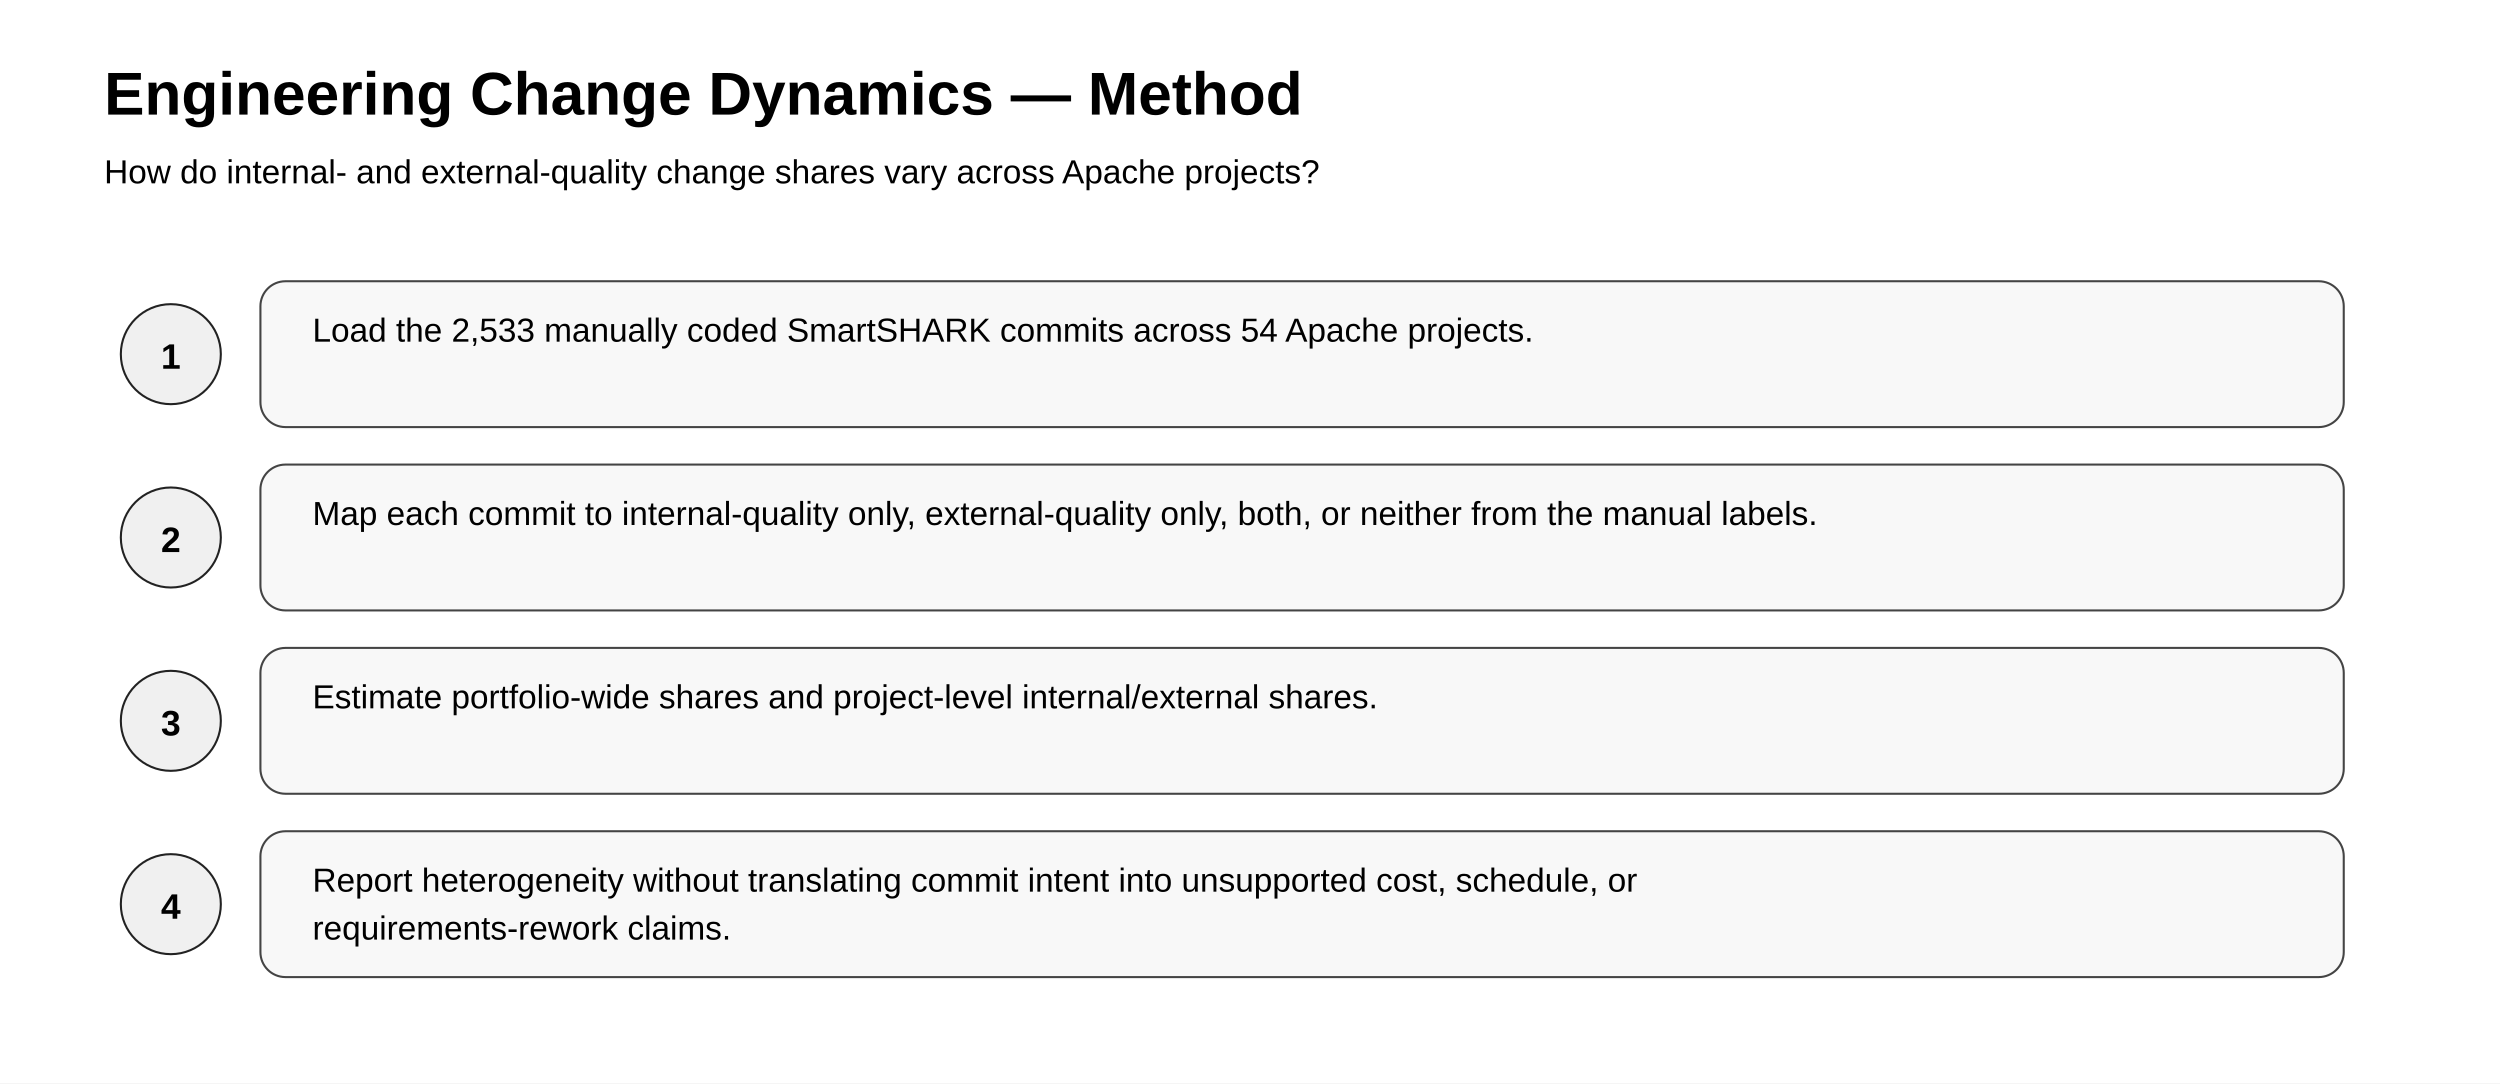
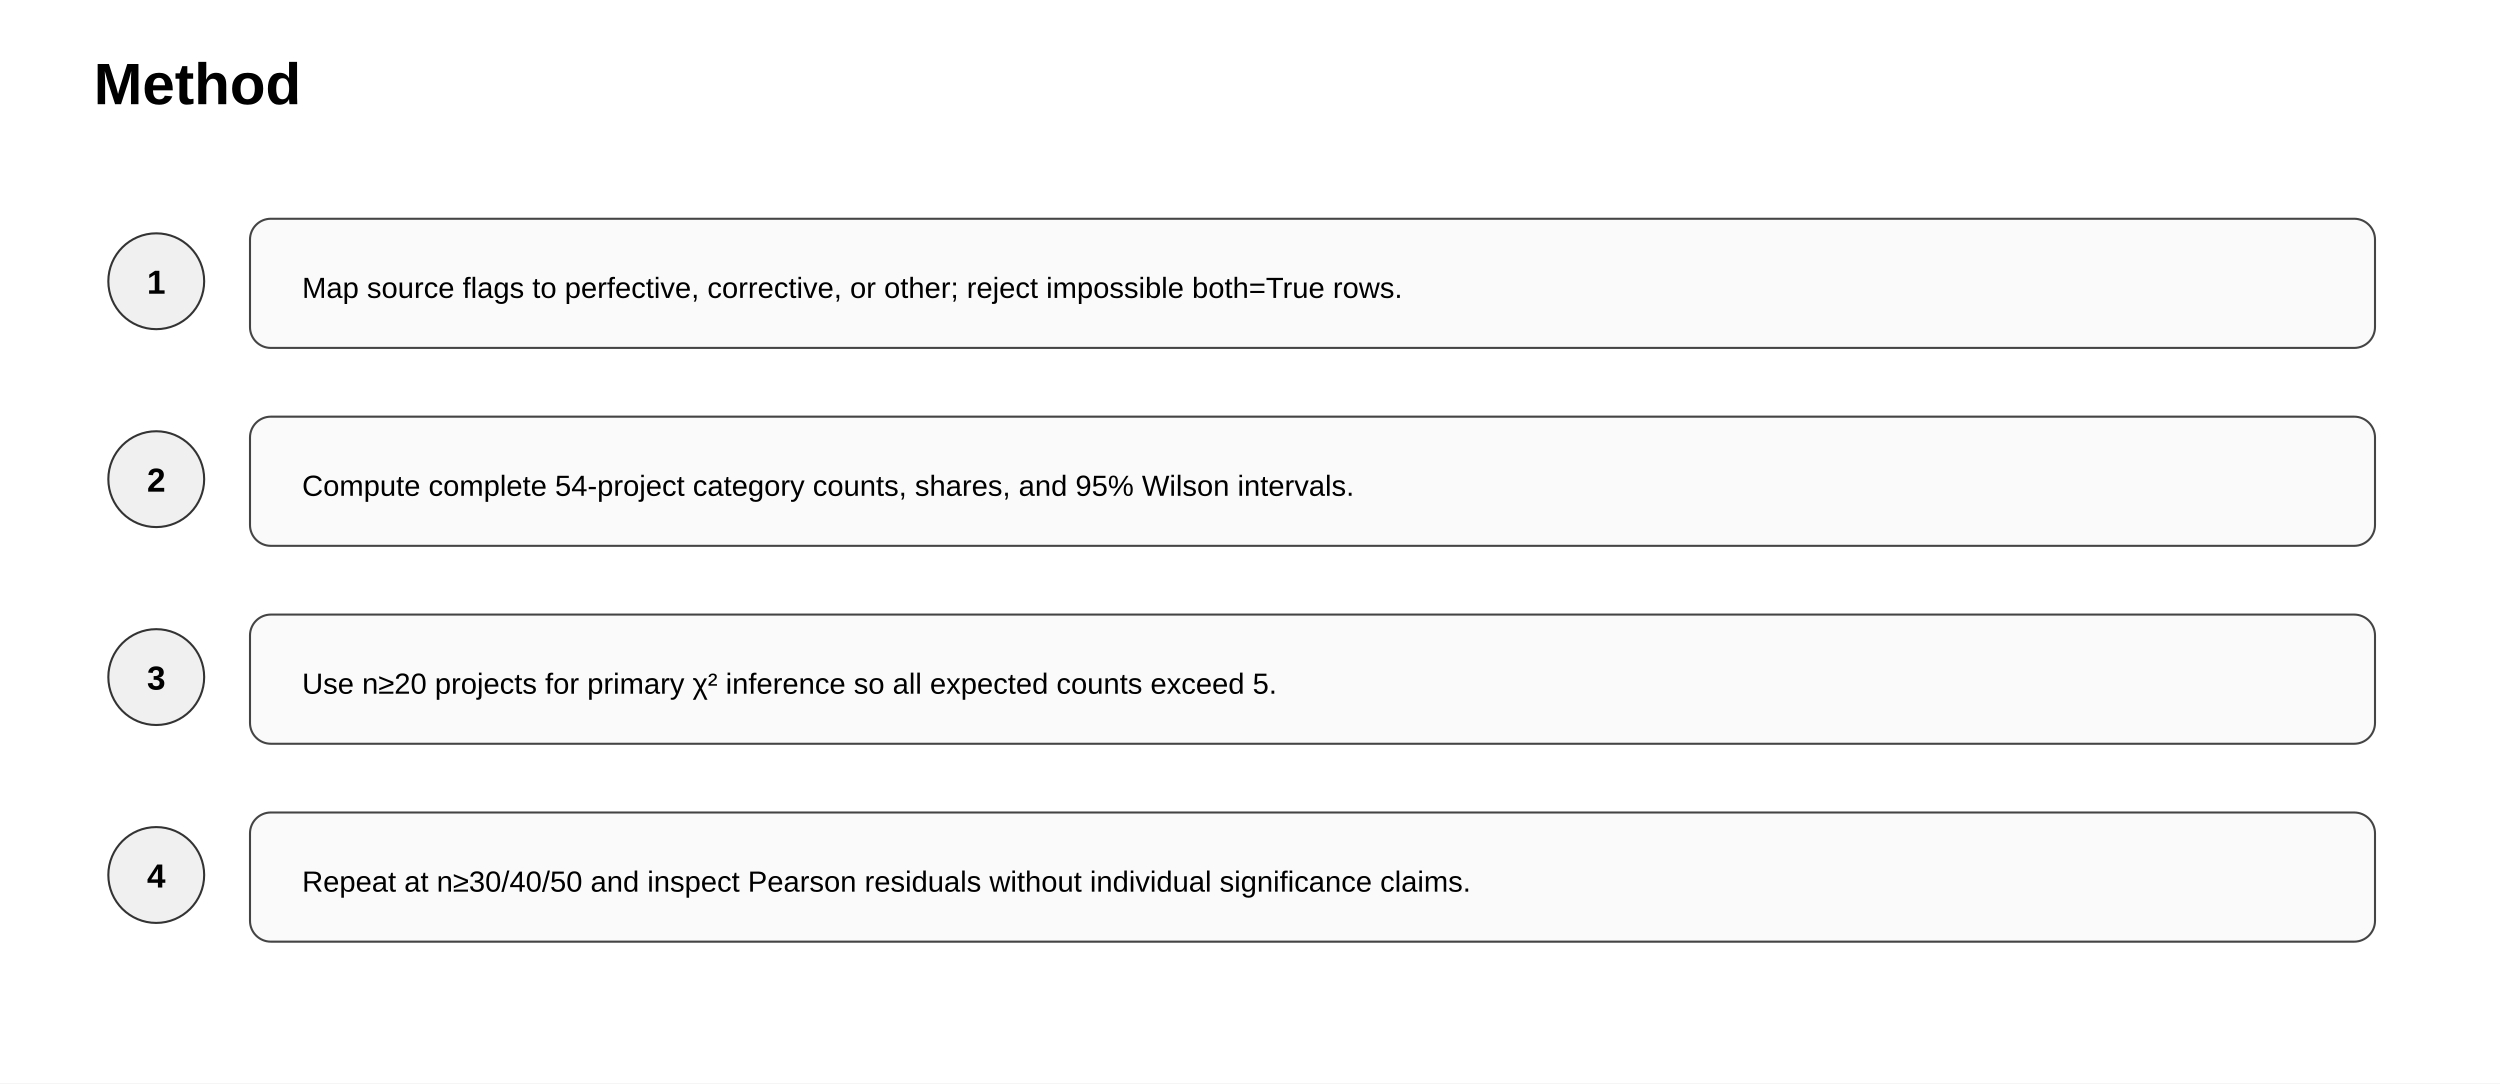
<svg xmlns="http://www.w3.org/2000/svg" width="1200" height="520" viewBox="0 0 1200 520">
  <rect width="100%" height="100%" fill="white" />
-   <text x="50" y="55" font-family="Arial" font-size="29" font-weight="700">Engineering Change Dynamics — Method</text>
-   <text x="50" y="88" font-family="Arial" font-size="16">How do internal- and external-quality change shares vary across Apache projects?</text>
-   <circle cx="82" cy="170" r="24" fill="#f0f0f0" stroke="#222" />
-   <text x="82" y="177" text-anchor="middle" font-family="Arial" font-size="17" font-weight="700">1</text>
-   <rect x="125" y="135" width="1000" height="70" rx="12" fill="#f8f8f8" stroke="#444" />
-   <text x="150" y="164" font-family="Arial" font-size="16">Load the 2,533 manually coded SmartSHARK commits across 54 Apache projects.</text>
-   <circle cx="82" cy="258" r="24" fill="#f0f0f0" stroke="#222" />
-   <text x="82" y="265" text-anchor="middle" font-family="Arial" font-size="17" font-weight="700">2</text>
-   <rect x="125" y="223" width="1000" height="70" rx="12" fill="#f8f8f8" stroke="#444" />
-   <text x="150" y="252" font-family="Arial" font-size="16">Map each commit to internal-quality only, external-quality only, both, or neither from the manual labels.</text>
-   <circle cx="82" cy="346" r="24" fill="#f0f0f0" stroke="#222" />
-   <text x="82" y="353" text-anchor="middle" font-family="Arial" font-size="17" font-weight="700">3</text>
-   <rect x="125" y="311" width="1000" height="70" rx="12" fill="#f8f8f8" stroke="#444" />
-   <text x="150" y="340" font-family="Arial" font-size="16">Estimate portfolio-wide shares and project-level internal/external shares.</text>
-   <circle cx="82" cy="434" r="24" fill="#f0f0f0" stroke="#222" />
-   <text x="82" y="441" text-anchor="middle" font-family="Arial" font-size="17" font-weight="700">4</text>
-   <rect x="125" y="399" width="1000" height="70" rx="12" fill="#f8f8f8" stroke="#444" />
-   <text x="150" y="428" font-family="Arial" font-size="16">Report heterogeneity without translating commit intent into unsupported cost, schedule, or</text>
-   <text x="150" y="451" font-family="Arial" font-size="16">requirements-rework claims.</text>
+   <text x="45" y="50" font-family="Arial, sans-serif" font-size="28" font-weight="700" text-anchor="start">Method</text>
+   <circle cx="75" cy="135" r="23" fill="#f0f0f0" stroke="#333" />
+   <text x="75" y="141" font-family="Arial, sans-serif" font-size="16" font-weight="700" text-anchor="middle">1</text>
+   <rect x="120" y="105" width="1020" height="62" rx="10" fill="#fafafa" stroke="#444" />
+   <text x="145" y="143" font-family="Arial, sans-serif" font-size="14" font-weight="400" text-anchor="start">Map source flags to perfective, corrective, or other; reject impossible both=True rows.</text>
+   <circle cx="75" cy="230" r="23" fill="#f0f0f0" stroke="#333" />
+   <text x="75" y="236" font-family="Arial, sans-serif" font-size="16" font-weight="700" text-anchor="middle">2</text>
+   <rect x="120" y="200" width="1020" height="62" rx="10" fill="#fafafa" stroke="#444" />
+   <text x="145" y="238" font-family="Arial, sans-serif" font-size="14" font-weight="400" text-anchor="start">Compute complete 54-project category counts, shares, and 95% Wilson intervals.</text>
+   <circle cx="75" cy="325" r="23" fill="#f0f0f0" stroke="#333" />
+   <text x="75" y="331" font-family="Arial, sans-serif" font-size="16" font-weight="700" text-anchor="middle">3</text>
+   <rect x="120" y="295" width="1020" height="62" rx="10" fill="#fafafa" stroke="#444" />
+   <text x="145" y="333" font-family="Arial, sans-serif" font-size="14" font-weight="400" text-anchor="start">Use n≥20 projects for primary χ² inference so all expected counts exceed 5.</text>
+   <circle cx="75" cy="420" r="23" fill="#f0f0f0" stroke="#333" />
+   <text x="75" y="426" font-family="Arial, sans-serif" font-size="16" font-weight="700" text-anchor="middle">4</text>
+   <rect x="120" y="390" width="1020" height="62" rx="10" fill="#fafafa" stroke="#444" />
+   <text x="145" y="428" font-family="Arial, sans-serif" font-size="14" font-weight="400" text-anchor="start">Repeat at n≥30/40/50 and inspect Pearson residuals without individual significance claims.</text>
</svg>
